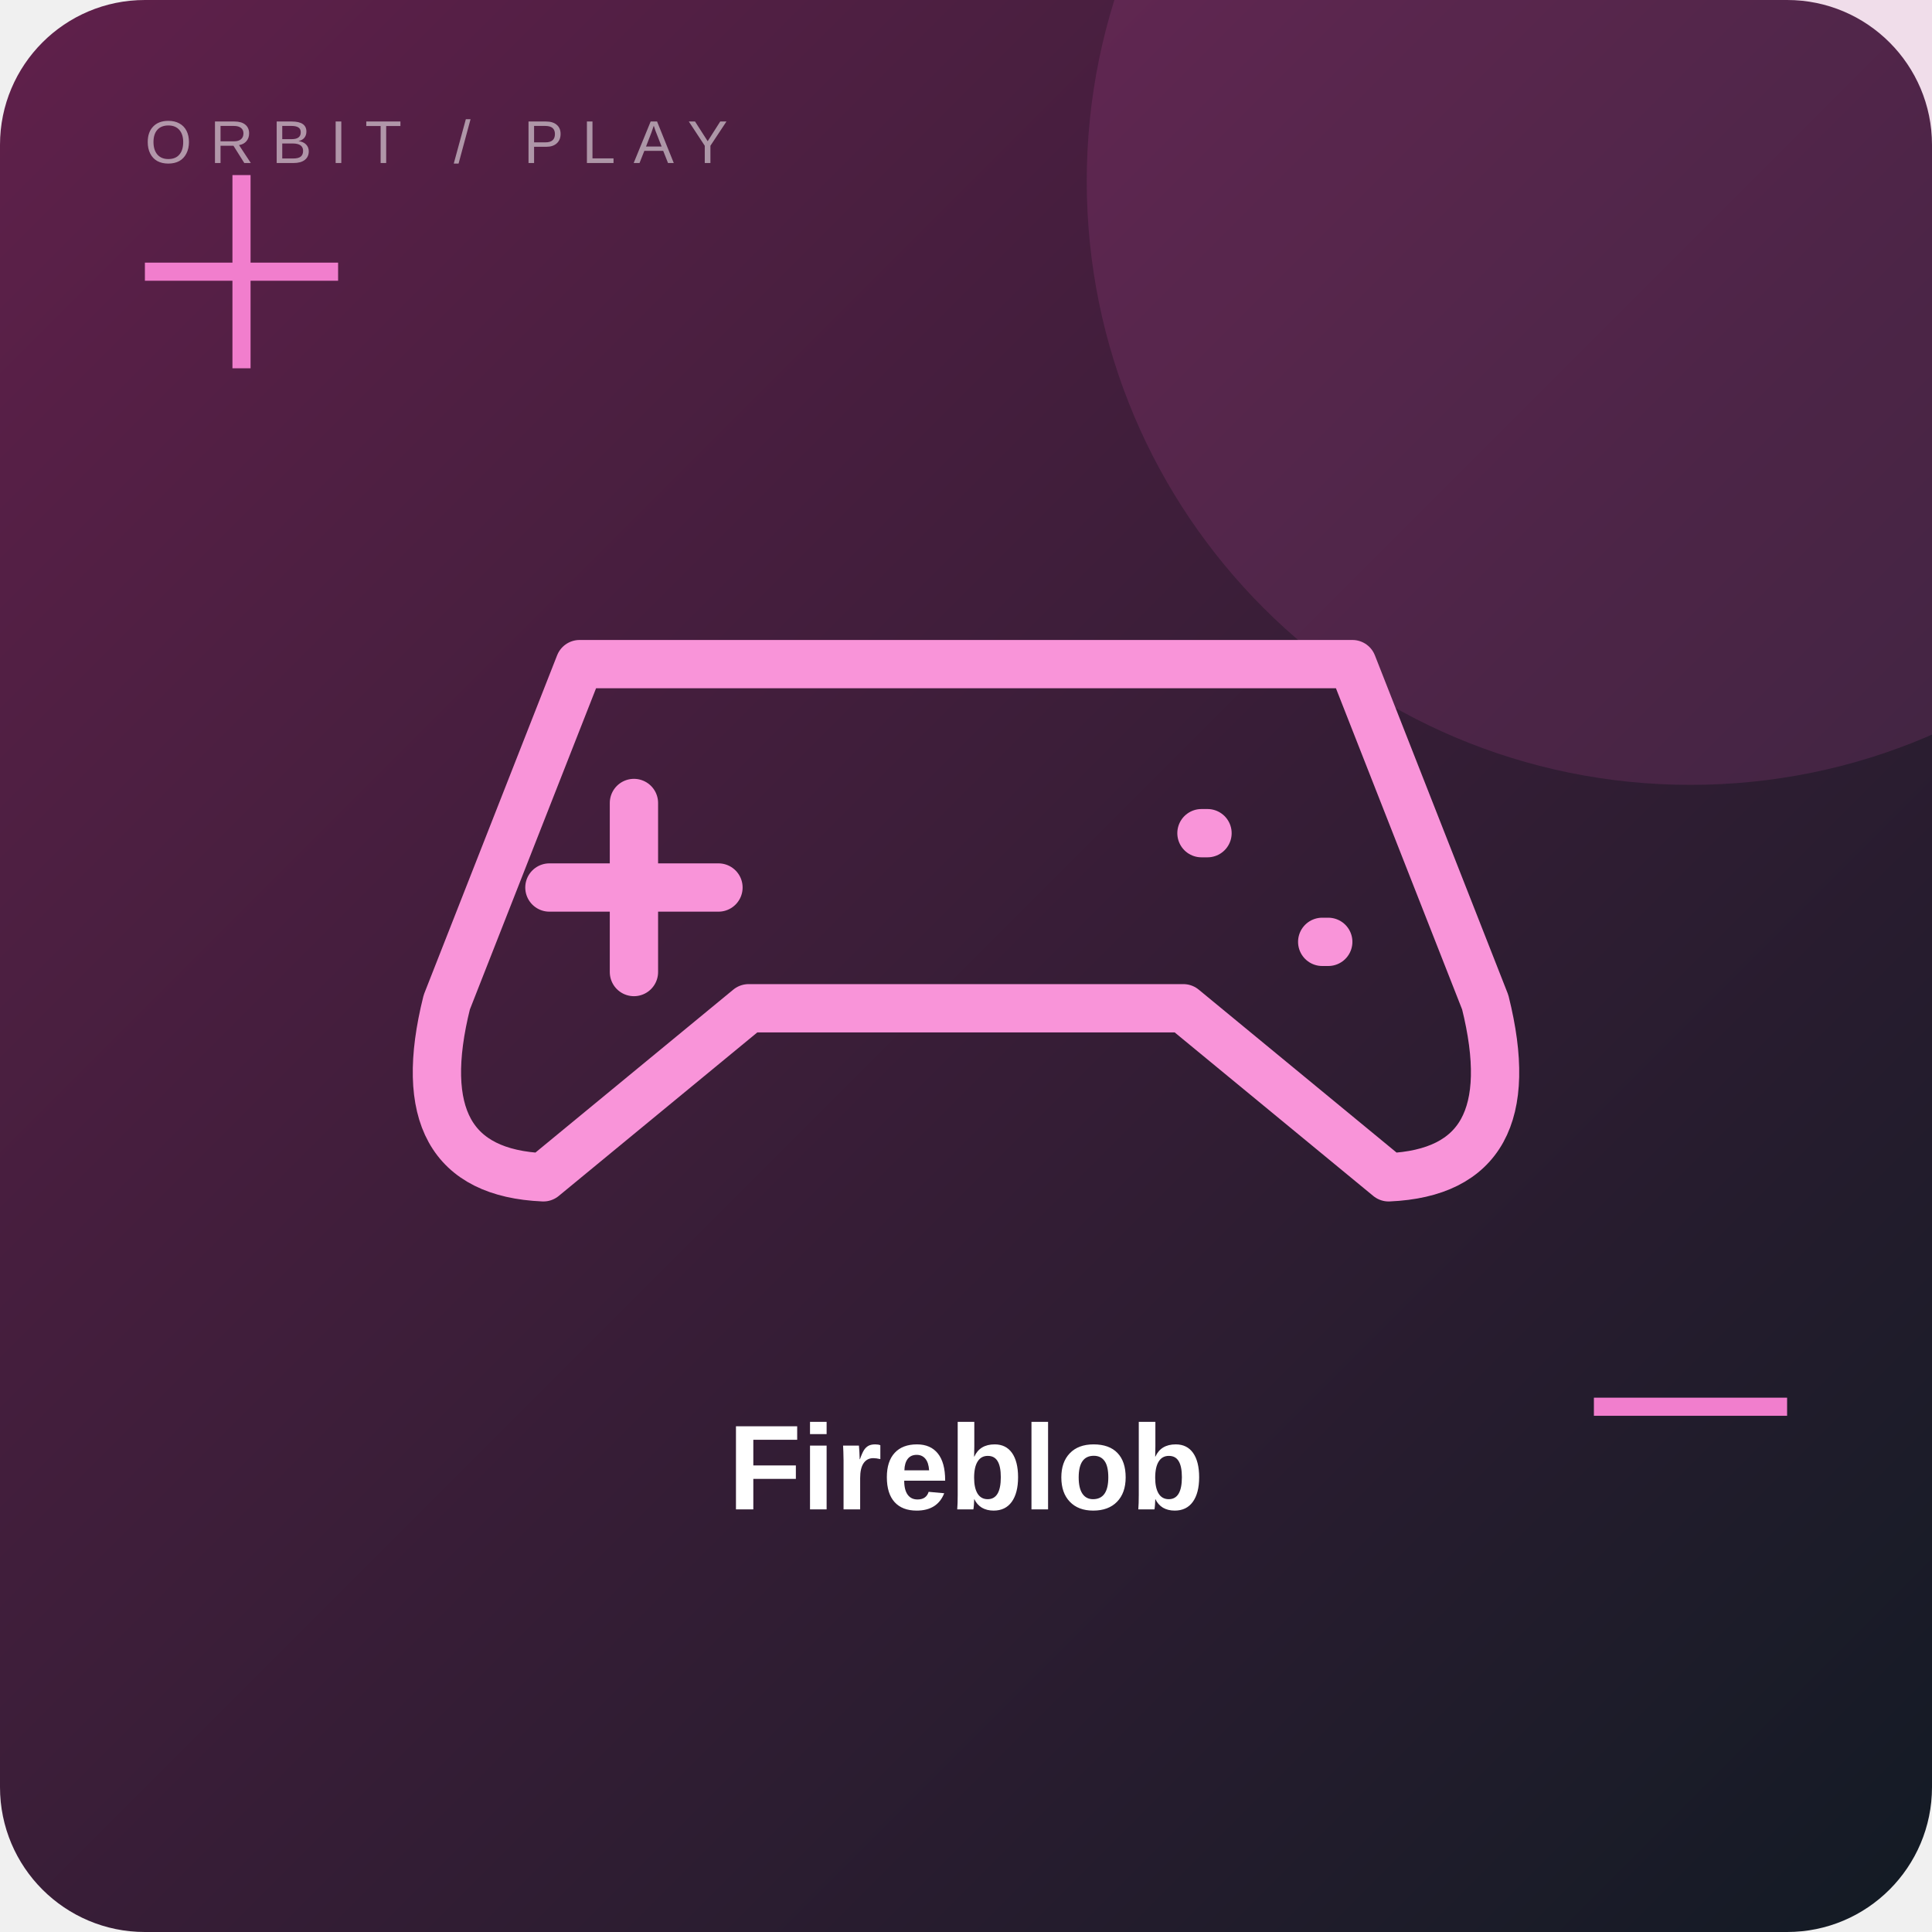
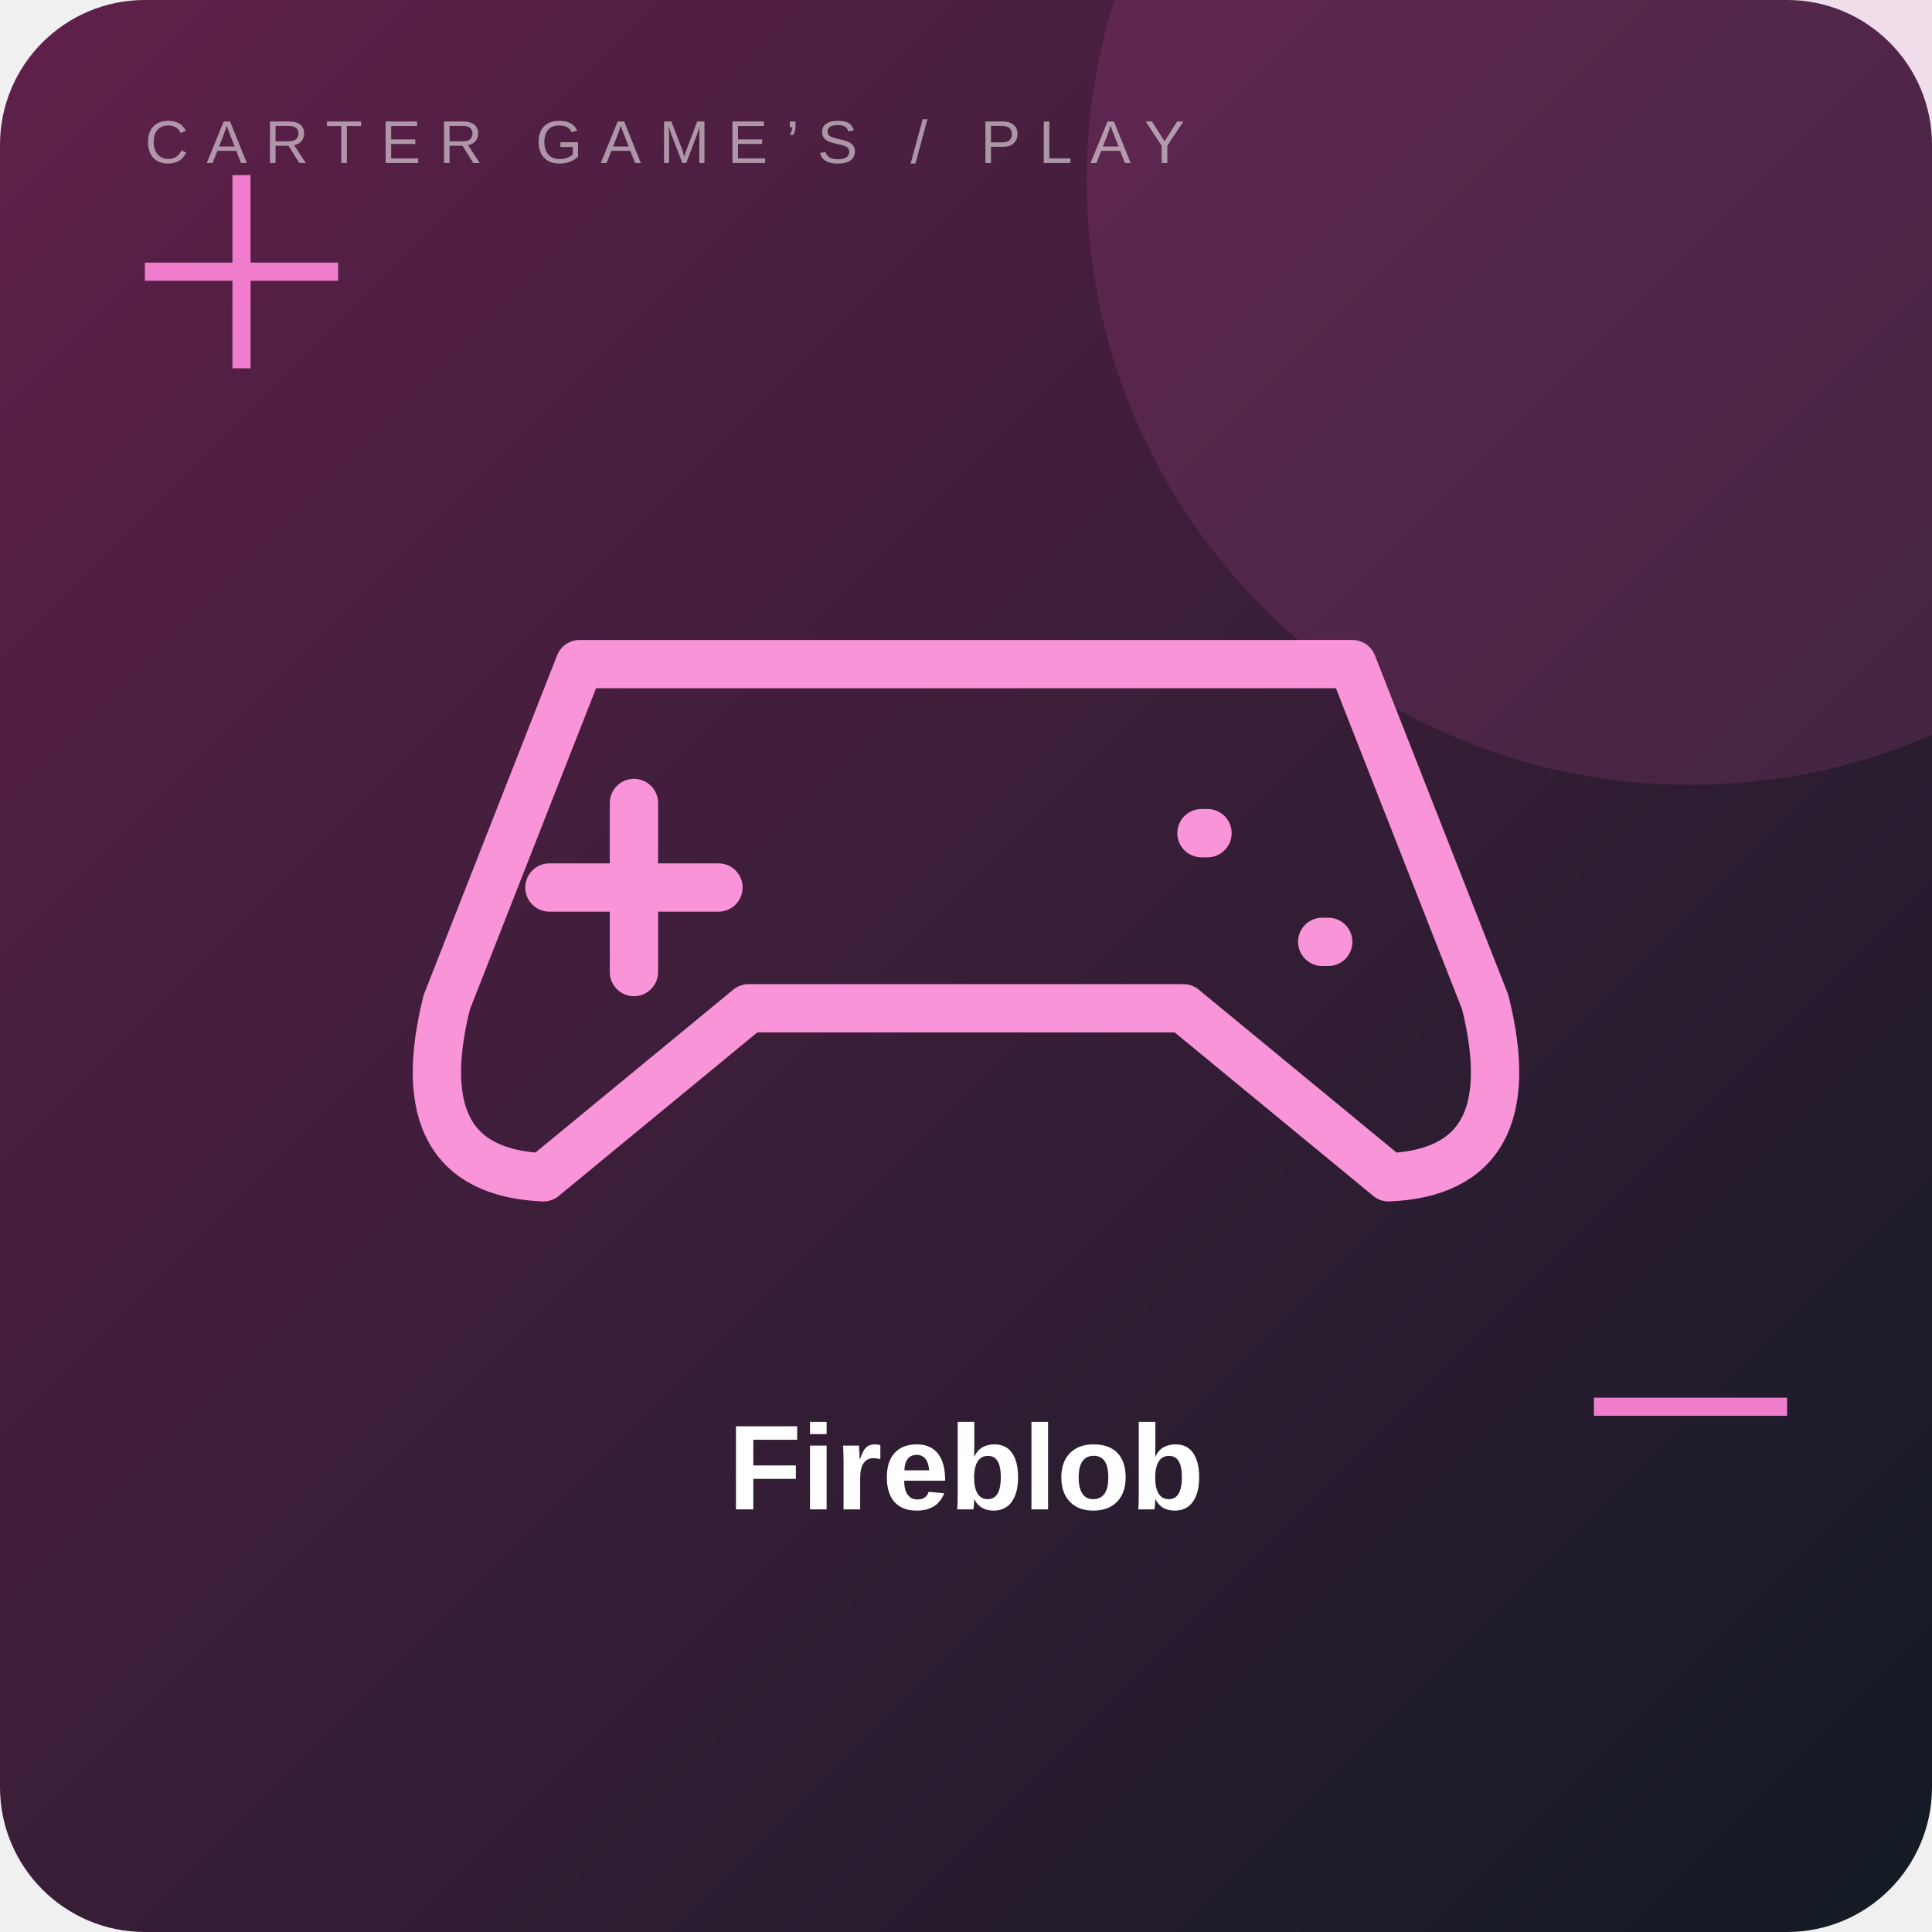
<svg xmlns="http://www.w3.org/2000/svg" viewBox="0 0 320 320" role="img" aria-label="Fireblob">
  <defs>
    <linearGradient id="g" x2="1" y2="1">
      <stop stop-color="hsl(319 50% 25%)" />
      <stop offset="1" stop-color="#121b24" />
    </linearGradient>
  </defs>
  <rect width="320" height="320" rx="24" fill="url(#g)" />
  <circle cx="280" cy="30" r="100" fill="hsl(319 80% 65%)" opacity=".13" />
  <path d="M24 45h32m-16-16v32M264 233h32" stroke="hsl(319 80% 72%)" stroke-width="3" />
  <g stroke="hsl(319 90% 78%)" fill="none" stroke-width="8" stroke-linecap="round" stroke-linejoin="round">
    <path d="M96 110h128l22 56q7 28-16 29l-34-28h-72l-34 28q-23-1-16-29z" />
    <path d="M105 133v28m-14-14h28m80-9h1m19 18h1" />
  </g>
  <text x="160" y="250" text-anchor="middle" fill="#fff" font-family="Arial,sans-serif" font-size="20" font-weight="700">Fireblob</text>
-   <text x="24" y="27" fill="#ffffff88" font-family="Arial,sans-serif" font-size="10" letter-spacing="3">ORBIT / PLAY</text>
+   <text x="24" y="27" fill="#ffffff88" font-family="Arial,sans-serif" font-size="10" letter-spacing="3">CARTER GAME’S / PLAY</text>
</svg>
